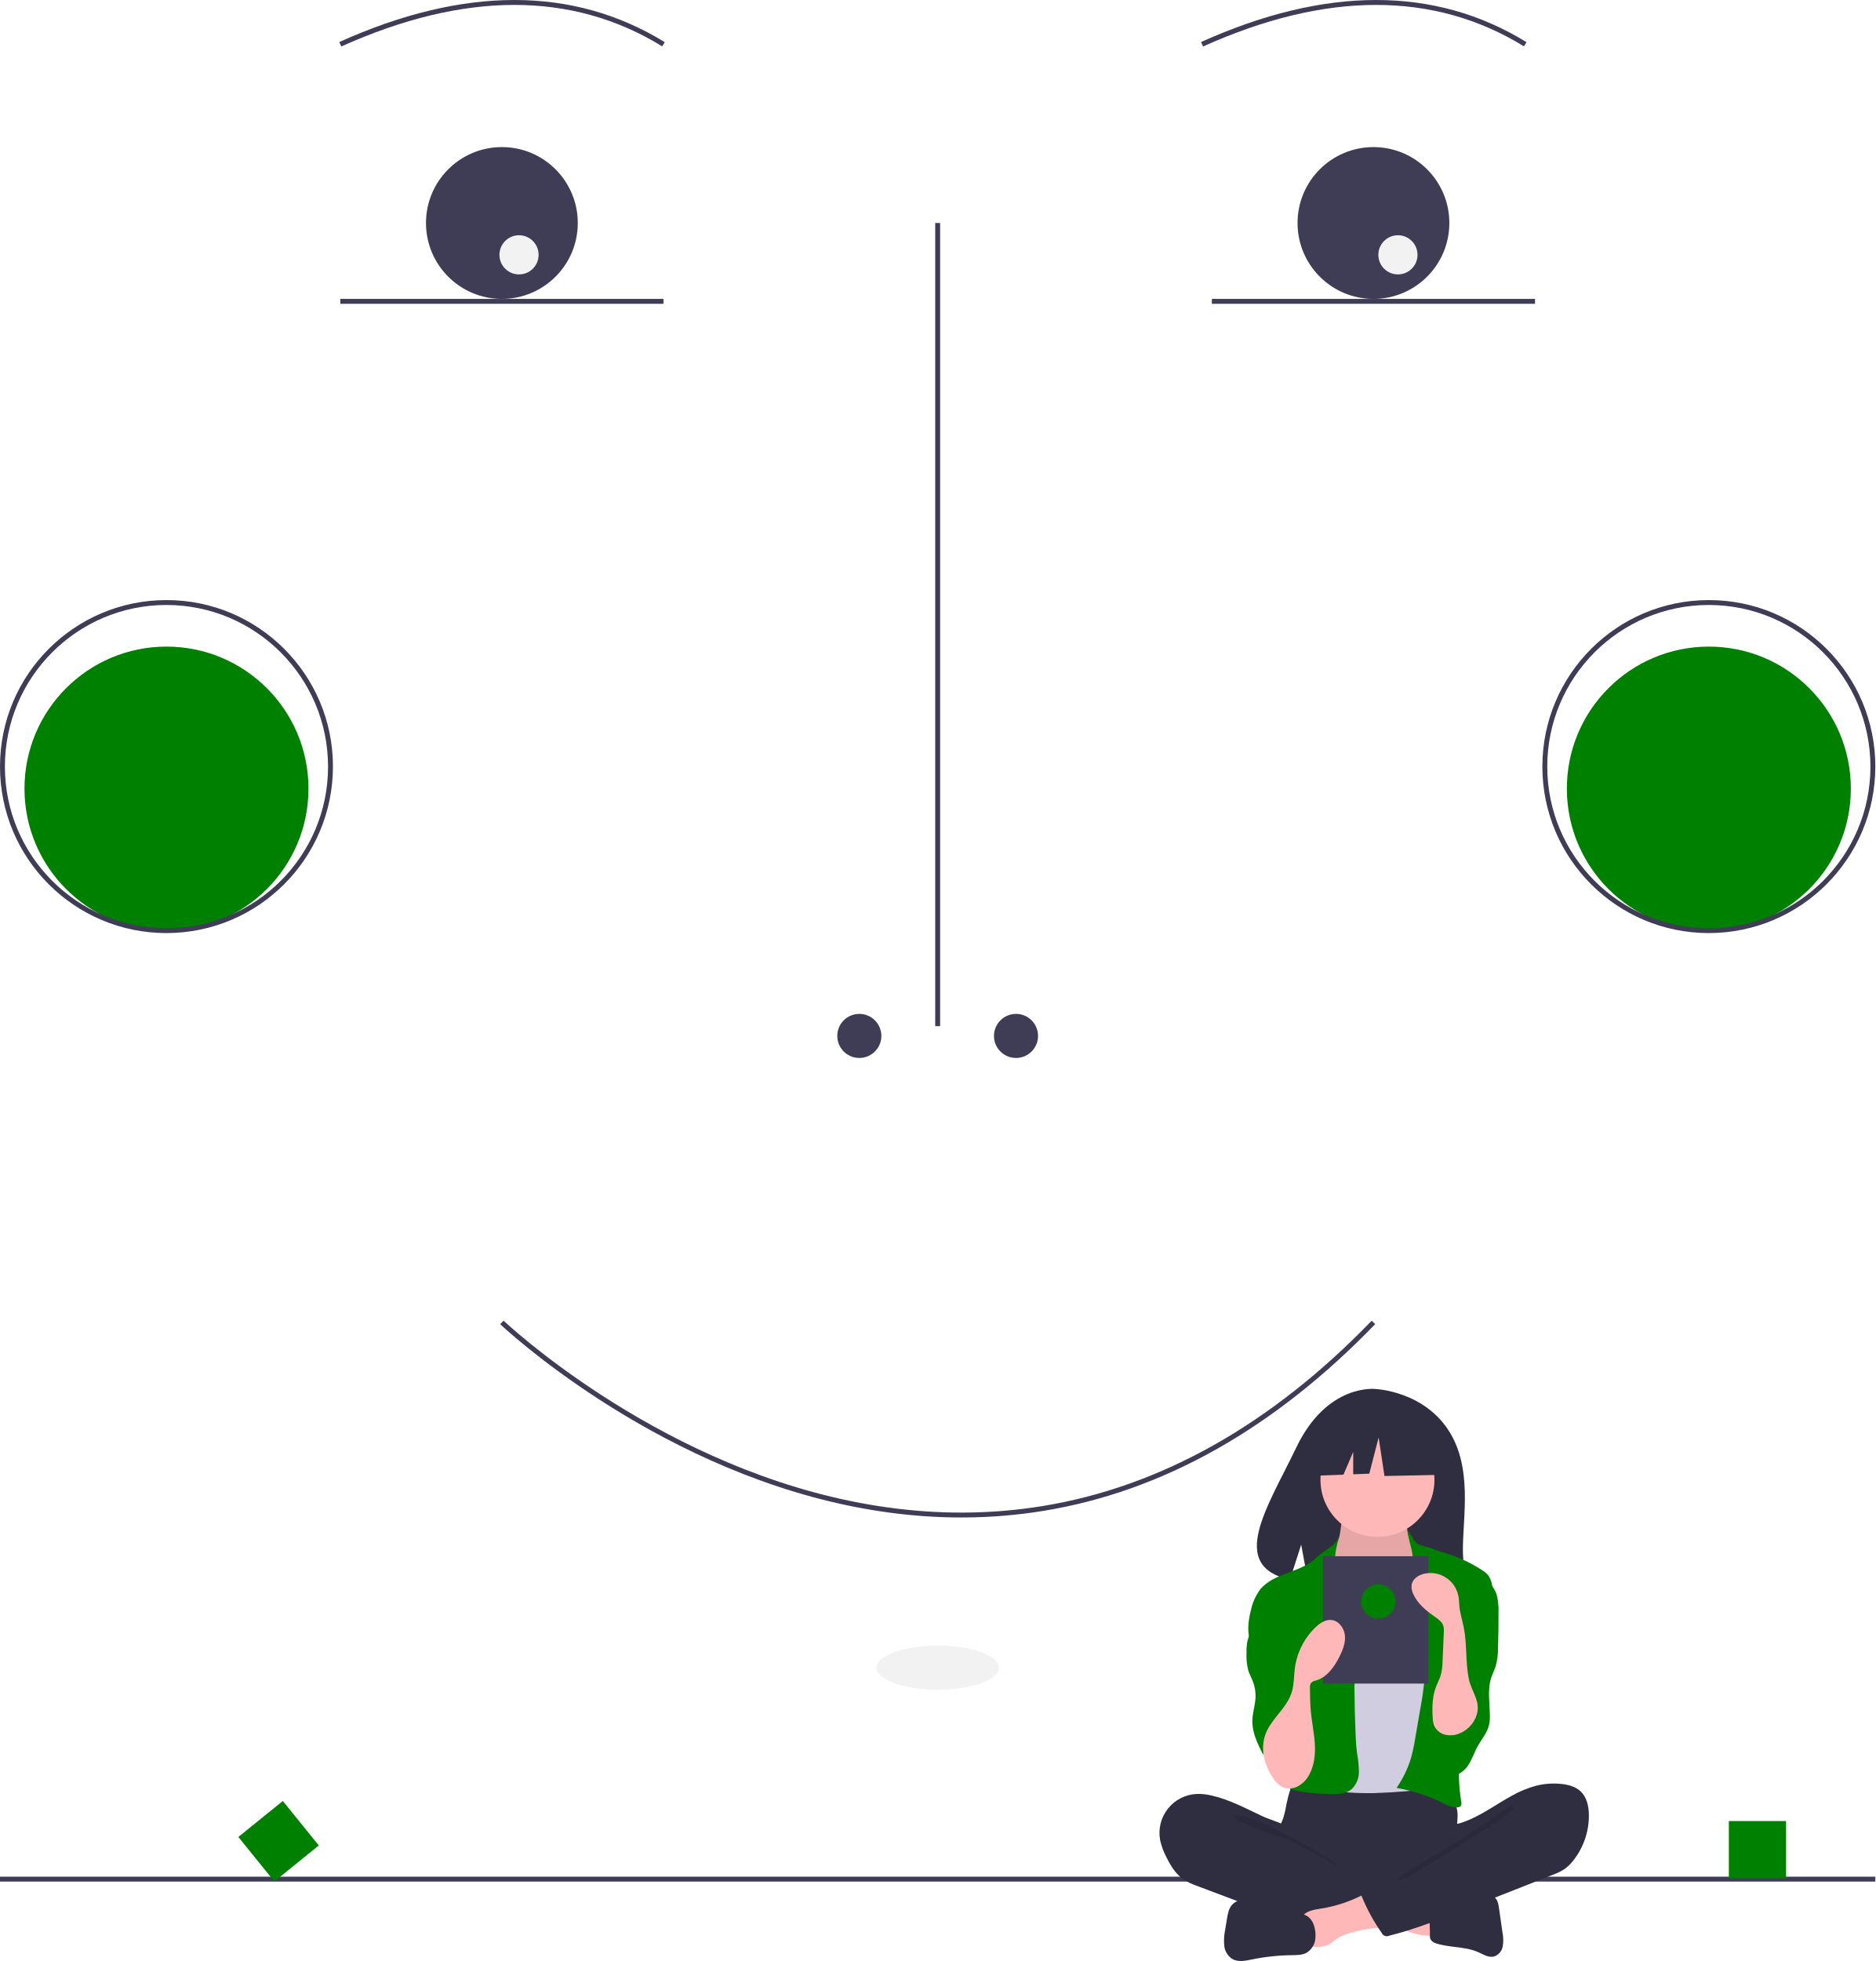
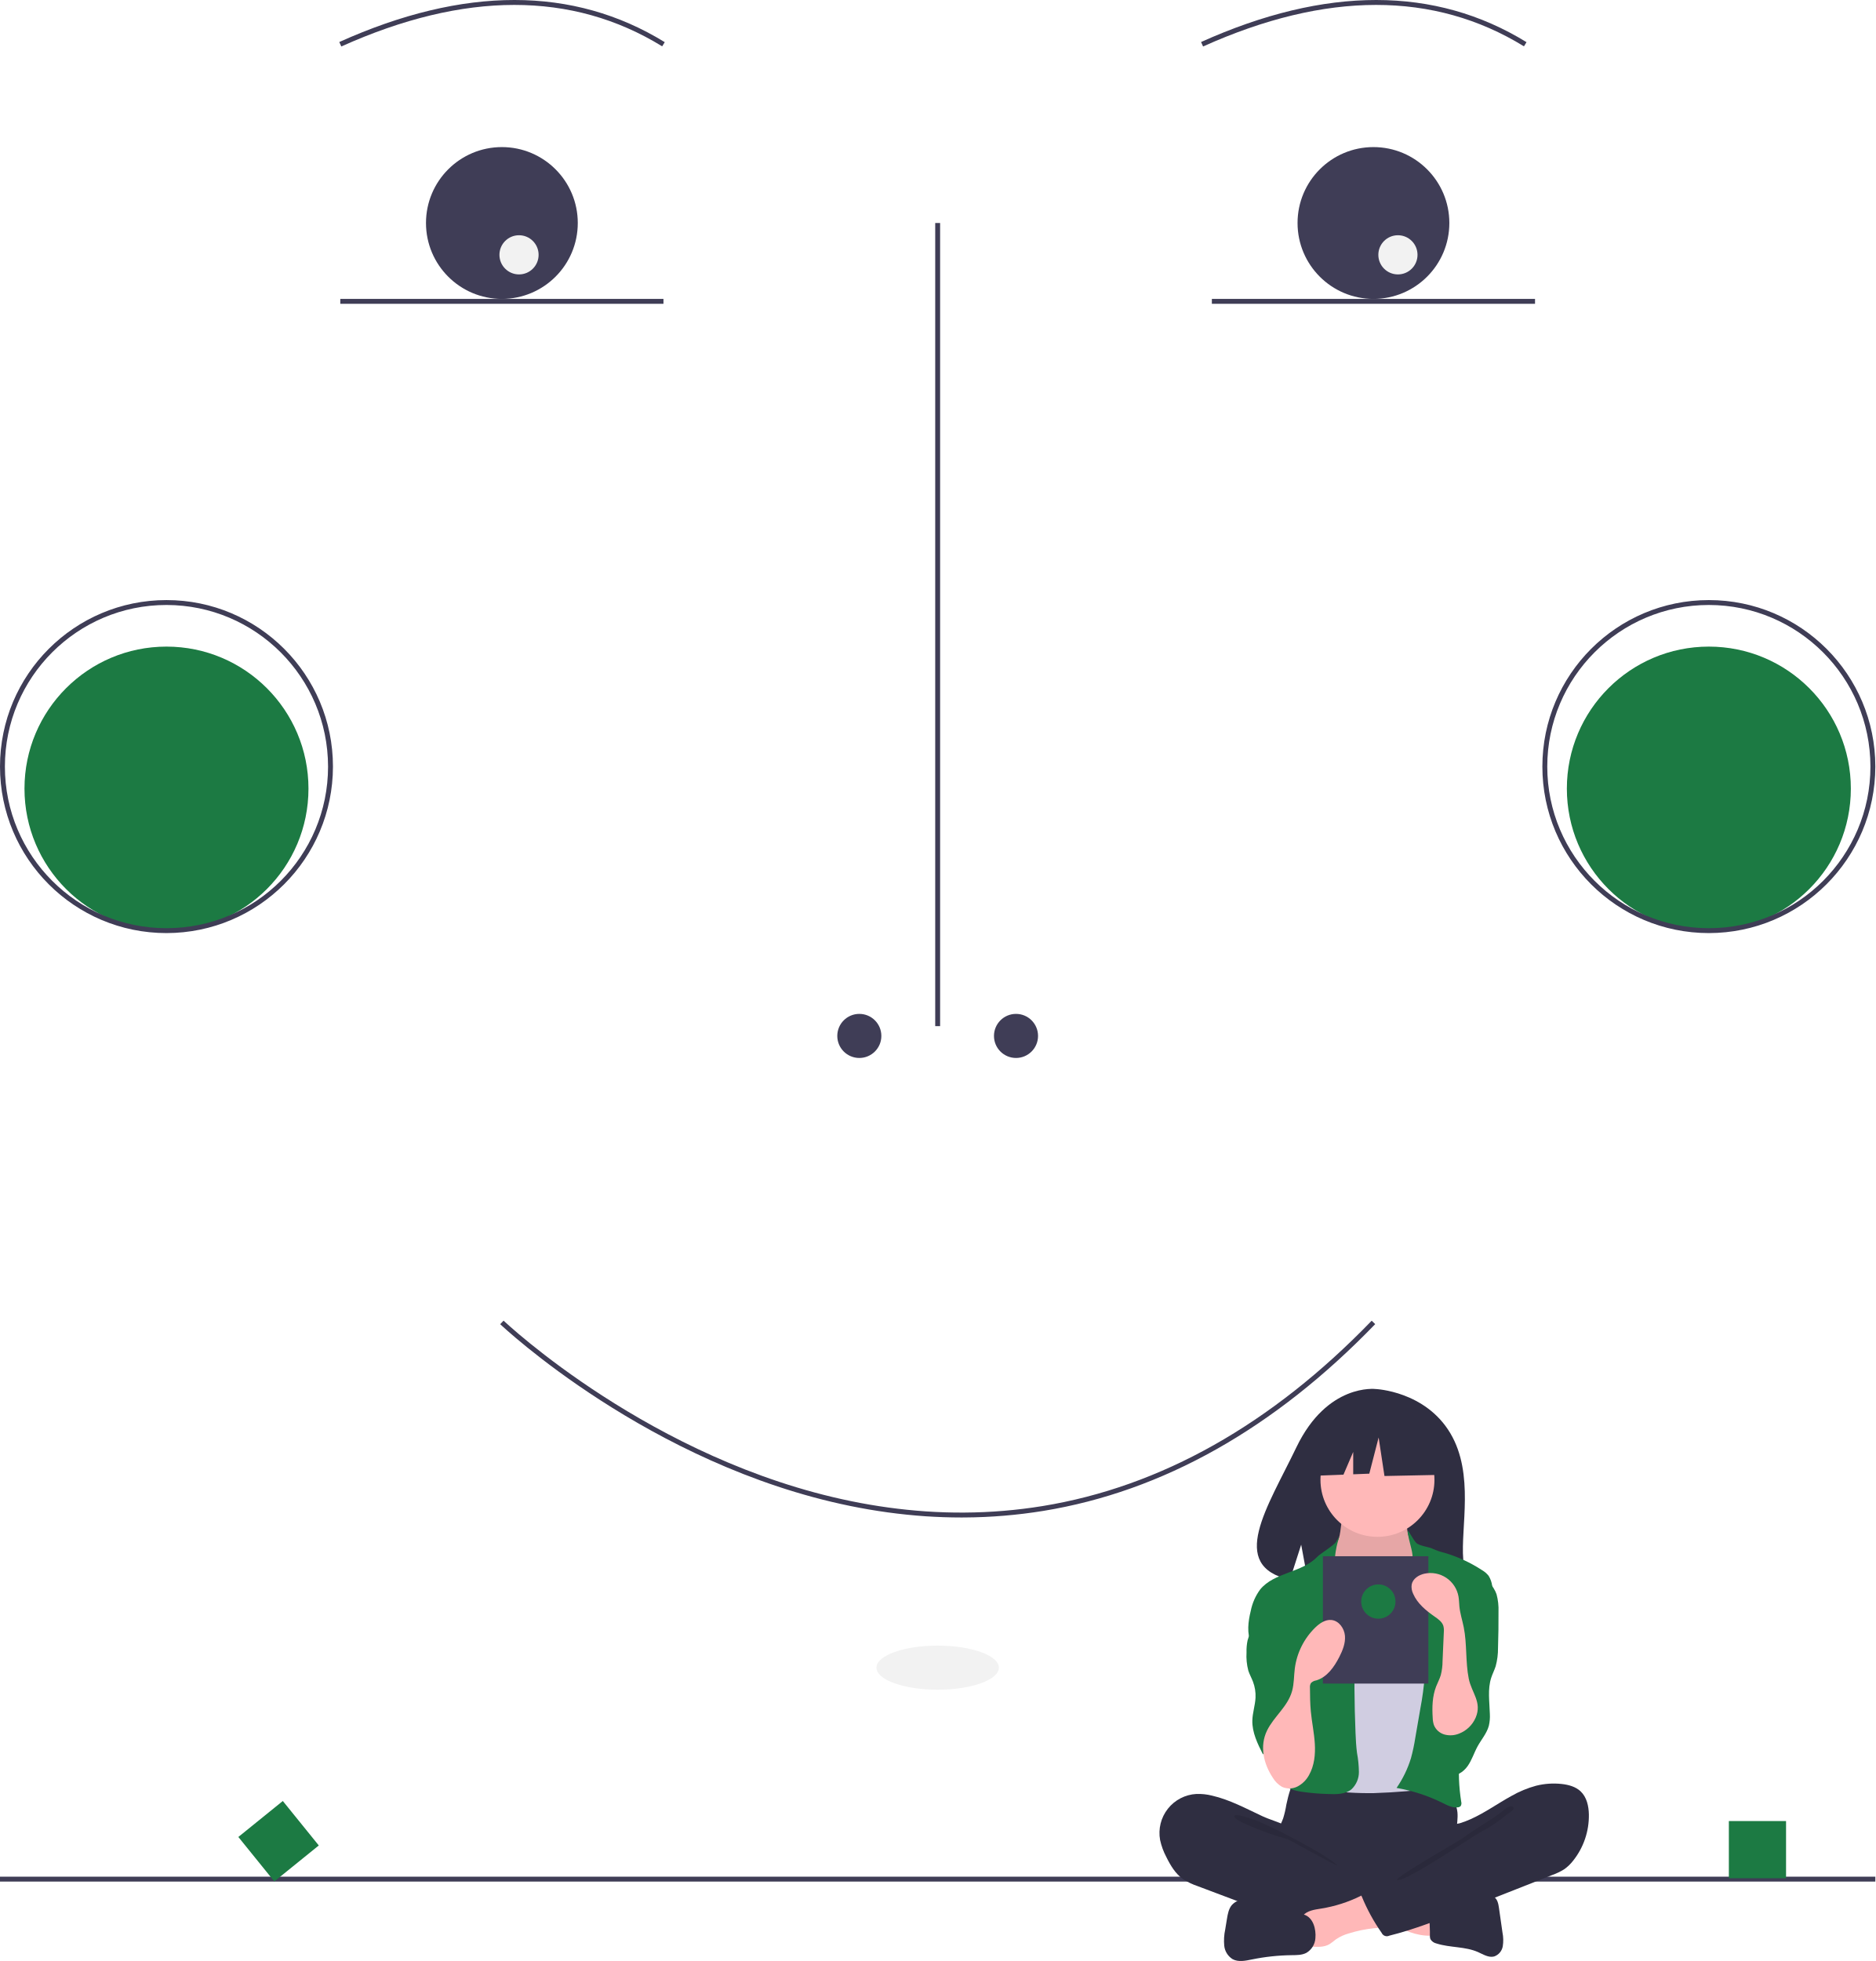
<svg xmlns="http://www.w3.org/2000/svg" id="a925cca1-fa72-4afa-8f48-18ebd70d8ee6" width="766" height="800.871" data-name="Layer 1" viewBox="0 0 766 800.871">
  <rect width="766" height="2" y="766.435" fill="#3f3d56" />
-   <rect width="23.361" height="23.361" x="706.171" y="743.716" fill="green" />
-   <rect width="23.361" height="23.361" x="319.104" y="789.836" fill="green" transform="translate(-647.5264 336.9186) rotate(-38.97687)" />
+   <rect width="23.361" height="23.361" x="706.171" y="743.716" fill="#1c7a43" />
+   <rect width="23.361" height="23.361" x="319.104" y="789.836" fill="#1c7a43" transform="translate(-647.5264 336.9186) rotate(-38.97687)" />
  <rect width="2" height="328" x="382" y="91.072" fill="#3f3d56" />
  <rect width="132" height="2" x="495" y="122.072" fill="#3f3d56" />
  <rect width="132" height="2" x="139" y="122.072" fill="#3f3d56" />
  <path fill="#3f3d56" d="M356.41,68.548l-.82-1.824c50.907-22.9,95.632-22.879,132.934.06l-1.048,1.704C450.773,45.917,406.677,45.938,356.41,68.548Z" transform="translate(-217 -49.56464)" />
  <path fill="#3f3d56" d="M708.41,68.548l-.82-1.824c50.907-22.899,95.632-22.878,132.934.06l-1.047,1.704C802.772,45.917,758.678,45.937,708.41,68.548Z" transform="translate(-217 -49.56464)" />
  <circle cx="205" cy="91.072" r="31" fill="#3f3d56" />
  <circle cx="561" cy="91.072" r="31" fill="#3f3d56" />
-   <circle cx="68" cy="322.072" r="58" fill="green" />
-   <circle cx="698" cy="322.072" r="58" fill="green" />
+   <circle cx="68" cy="322.072" r="58" fill="#1c7a43" />
+   <circle cx="698" cy="322.072" r="58" fill="#1c7a43" />
  <path fill="#3f3d56" d="M609.545,669.302c-4.719,0-9.626-.168-14.611-.498a233.607,233.607,0,0,1-30.574-4.188c-82.222-16.773-142.453-73.684-143.051-74.257l1.383-1.445c.595.569,60.428,57.088,142.068,73.743a231.646,231.646,0,0,0,30.309,4.151c5.45.362,10.809.533,15.924.488a206.013,206.013,0,0,0,31.847-2.657c48.297-7.88,93.53-33.349,134.442-75.697l1.438,1.389c-41.218,42.667-86.826,68.332-135.558,76.283a208.077,208.077,0,0,1-32.155,2.683C610.521,669.3,610.033,669.302,609.545,669.302Z" transform="translate(-217 -49.56464)" />
  <path fill="#3f3d56" d="M285,430.636a68,68,0,1,1,68-68A68.077,68.077,0,0,1,285,430.636Zm0-134a66,66,0,1,0,66,66A66.075,66.075,0,0,0,285,296.636Z" transform="translate(-217 -49.56464)" />
  <path fill="#3f3d56" d="M915,430.636a68,68,0,1,1,68-68A68.077,68.077,0,0,1,915,430.636Zm0-134a66,66,0,1,0,66,66A66.075,66.075,0,0,0,915,296.636Z" transform="translate(-217 -49.56464)" />
  <circle cx="351" cy="423.072" r="9" fill="#3f3d56" />
  <circle cx="415" cy="423.072" r="9" fill="#3f3d56" />
  <ellipse cx="383" cy="681.072" fill="#f2f2f2" rx="25" ry="9" />
  <path fill="#2f2e41" d="M809.441,634.961c-10.245-17.311-30.515-18.118-30.515-18.118s-19.751-2.526-32.422,23.839c-11.81,24.575-28.109,48.302-2.624,54.054l4.603-14.327,2.851,15.394a99.713,99.713,0,0,0,10.904.186c27.292-.881,53.284.258,52.447-9.536C813.573,673.435,819.299,651.618,809.441,634.961Z" transform="translate(-217 -49.56464)" />
  <path fill="#2f2e41" d="M742.426,786.563a40.414,40.414,0,0,1-1.307,5.626c-.641,1.803-1.631,3.47-2.217,5.291-1.869,5.806.722,12.279,4.859,16.76a27.349,27.349,0,0,0,13.334,7.918,54.404,54.404,0,0,0,11.459,1.204c10.65.361,21.575.684,31.667-2.739a55.02,55.02,0,0,0,9.2-4.18,6.888,6.888,0,0,0,2.387-1.88,6.569,6.569,0,0,0,.861-3.856c-.023-4.515-.938-9.007-.721-13.517.12-2.498.588-4.994.358-7.484a13.807,13.807,0,0,0-10.552-11.893,28.661,28.661,0,0,0-8.747 0,223.018,223.018,0,0,1-22.764,1.018c-7.766-.05-15.483-1.235-23.21-1.359-2.285-.037-2.239.668-2.966,2.879A53.874,53.874,0,0,0,742.426,786.563Z" transform="translate(-217 -49.56464)" />
  <path fill="#ffb8b8" d="M764.464,675.077a13.556,13.556,0,0,1-1.951,5.585c-1.351,1.848-3.554,2.903-5.007,4.671-2.188,2.661-2.313,6.406-2.322,9.852-.008,3.174.056,6.559,1.826,9.193a16.066,16.066,0,0,0,4.604,4.06c6.637,4.473,13.809,9.026,21.812,9.174,3.316.061,6.871-.795,9.053-3.293a13.592,13.592,0,0,0,2.192-3.91,51.925,51.925,0,0,0,3.676-15.807,18.561,18.561,0,0,0-.7-7.594c-.972-2.71-2.938-4.941-4.237-7.51a16.72,16.72,0,0,1-1.609-9.894,1.068,1.068,0,0,0-.056-.717,1.044,1.044,0,0,0-.861-.349l-15.867-1.142a34.531,34.531,0,0,1-4.406-.504c-.855-.174-3.115-1.389-3.93-1.066C765.17,666.423,764.773,673.457,764.464,675.077Z" transform="translate(-217 -49.56464)" />
  <path d="M764.464,675.077a13.556,13.556,0,0,1-1.951,5.585c-1.351,1.848-3.554,2.903-5.007,4.671-2.188,2.661-2.313,6.406-2.322,9.852-.008,3.174.056,6.559,1.826,9.193a16.066,16.066,0,0,0,4.604,4.06c6.637,4.473,13.809,9.026,21.812,9.174,3.316.061,6.871-.795,9.053-3.293a13.592,13.592,0,0,0,2.192-3.91,51.925,51.925,0,0,0,3.676-15.807,18.561,18.561,0,0,0-.7-7.594c-.972-2.71-2.938-4.941-4.237-7.51a16.72,16.72,0,0,1-1.609-9.894,1.068,1.068,0,0,0-.056-.717,1.044,1.044,0,0,0-.861-.349l-15.867-1.142a34.531,34.531,0,0,1-4.406-.504c-.855-.174-3.115-1.389-3.93-1.066C765.17,666.423,764.773,673.457,764.464,675.077Z" opacity=".1" transform="translate(-217 -49.56464)" />
  <circle cx="562.638" cy="604.361" r="23.279" fill="#ffb8b8" />
  <path fill="#d0cde1" d="M767.729,706.066a14.277,14.277,0,0,0,4.089,3.267,12.848,12.848,0,0,0,5.108.973c4.196.118,8.745-.651,11.665-3.668,3.763-3.889,3.639-10.161,6.589-14.698a3.274,3.274,0,0,1,.95-1.039,3.081,3.081,0,0,1,1.617-.372c3.725-.035,6.97,2.381,9.899,4.684a13.039,13.039,0,0,1,3.484,3.549,12.03,12.03,0,0,1,1.175,3.598,158.077,158.077,0,0,1,2.391,21.575c.258,3.992.516,7.987.497,11.987-.063,13.178-3.126,26.135-6.172,38.956-.392,1.652-.93,3.499-2.432,4.29a5.997,5.997,0,0,1-2.122.518,259.687,259.687,0,0,1-26.249,2.186q-5.141.079-10.278-.249a5.537,5.537,0,0,1-1.731-.302,4.883,4.883,0,0,1-1.888-1.603c-4.751-5.987-5.031-14.263-5.001-21.906q.111-28.028,2.003-56.012c.104-1.54.127-3.41-.983-4.621A57.851,57.851,0,0,0,767.729,706.066Z" transform="translate(-217 -49.56464)" />
-   <path fill="green" d="M762.798,679.186c-.786,1.423-6.583,4.957-7.702,6.137-6.253,6.591-17.665,6.343-23.383,13.402a21.995,21.995,0,0,0-3.826,8.707c-1.087,4.388-1.668,9.173.154,13.311,1.753,3.981,5.442,6.733,7.947,10.29,2.75,3.905,3.987,8.646,5.172,13.272.875,3.416,1.757,6.917,1.417,10.427-.387,3.991-2.319,7.645-3.459,11.489s-1.337,8.422,1.299,11.443c1.937,2.219,4.975,3.099,7.879,3.594a90.515,90.515,0,0,0,11.229.978c3.319.147,6.978.175,9.53-1.953a9.582,9.582,0,0,0,3.002-7.023,45.328,45.328,0,0,0-.773-7.815c-.354-2.695-.49-5.413-.604-8.128q-.766-18.276-.209-36.575a31.126,31.126,0,0,0-.37-7.59c-.712-3.263-2.476-6.18-3.947-9.178a34.733,34.733,0,0,1-3.851-18.348C762.748,679.096,765.596,674.121,762.798,679.186Z" transform="translate(-217 -49.56464)" />
-   <path fill="green" d="M795.488,679.681c1.198,1.231,5.267,1.637,6.79,2.429a23.793,23.793,0,0,0,4.464,1.546,57.951,57.951,0,0,1,15.681,7.197,9.517,9.517,0,0,1,2.622,2.265,10.383,10.383,0,0,1,1.451,4.096,46.487,46.487,0,0,1,1.328,11.2c-.178,3.997-1.382,7.869-2.577,11.688l-4.463,14.269c-3.332,10.651-6.684,21.407-7.622,32.528a76.514,76.514,0,0,0,.687,18.475,2.19,2.19,0,0,1-.225,1.789,1.762,1.762,0,0,1-1.093.503c-2.154.337-4.239-.762-6.191-1.733a68.556,68.556,0,0,0-18.898-6.184,43.935,43.935,0,0,0,5.87-12.1,73.231,73.231,0,0,0,1.773-8.322l2.076-12.009a117.998,117.998,0,0,0,1.781-13.28,16.625,16.625,0,0,0-.289-5.002,24.268,24.268,0,0,0-1.896-4.511c-3.422-7.118-5.027-15.241-3.681-23.023.589-3.406,1.734-6.816,1.257-10.239-.459-3.291.018-5.849-.826-9.106C790.04,668.785,793.235,677.366,795.488,679.681Z" transform="translate(-217 -49.56464)" />
-   <path fill="green" d="M731.654,709.979c-1.56,3.237-4.168,5.995-5.056,9.477a20.705,20.705,0,0,0-.441,4.953,23.529,23.529,0,0,0,.735,7.448c.495,1.536,1.301,2.952,1.882,4.457a16.161,16.161,0,0,1,1.059,6.603c-.157,3.118-1.216,6.145-1.299,9.266-.13,4.908,2.14,9.522,4.355,13.904a10.221,10.221,0,0,1,14.857-4.864,3.047,3.047,0,0,0,.67-2.221q.246-8.541.474-17.083c.24-8.807.468-17.732-1.558-26.306a24.817,24.817,0,0,0-4.947-10.73c-1.374-1.581-6.038-5.746-8.293-3.974-1.014.797-.777,2.965-.938,4.063A17.236,17.236,0,0,1,731.654,709.979Z" transform="translate(-217 -49.56464)" />
-   <path fill="green" d="M828.281,700.651a23.825,23.825,0,0,1,.797,7.166q.045,7.384-.196,14.765a27.526,27.526,0,0,1-.959,7.475c-.504,1.584-1.281,3.07-1.801,4.649-1.559,4.732-.707,9.864-.574,14.844a16.866,16.866,0,0,1-.408,4.802c-.823,3.087-3.034,5.582-4.578,8.38-1.466,2.657-2.35,5.635-4.101,8.114s-4.781,4.442-7.719,3.682c-2.226-.577-3.807-2.547-4.901-4.569a22.41,22.41,0,0,1-2.317-14.536c1.098-6.045,4.649-11.407,5.929-17.415,1.758-8.251-.914-16.765-.835-25.201a12.182,12.182,0,0,1,.531-3.907,16.349,16.349,0,0,1,3.447-5.011,63.268,63.268,0,0,0,4.632-6.08c.954-1.423,2.25-5.082,3.941-5.387C822.946,691.741,827.344,697.733,828.281,700.651Z" transform="translate(-217 -49.56464)" />
+   <path fill="#1c7a43" d="M762.798,679.186c-.786,1.423-6.583,4.957-7.702,6.137-6.253,6.591-17.665,6.343-23.383,13.402a21.995,21.995,0,0,0-3.826,8.707c-1.087,4.388-1.668,9.173.154,13.311,1.753,3.981,5.442,6.733,7.947,10.29,2.75,3.905,3.987,8.646,5.172,13.272.875,3.416,1.757,6.917,1.417,10.427-.387,3.991-2.319,7.645-3.459,11.489s-1.337,8.422,1.299,11.443c1.937,2.219,4.975,3.099,7.879,3.594a90.515,90.515,0,0,0,11.229.978c3.319.147,6.978.175,9.53-1.953a9.582,9.582,0,0,0,3.002-7.023,45.328,45.328,0,0,0-.773-7.815c-.354-2.695-.49-5.413-.604-8.128q-.766-18.276-.209-36.575a31.126,31.126,0,0,0-.37-7.59c-.712-3.263-2.476-6.18-3.947-9.178a34.733,34.733,0,0,1-3.851-18.348C762.748,679.096,765.596,674.121,762.798,679.186Z" transform="translate(-217 -49.56464)" />
+   <path fill="#1c7a43" d="M795.488,679.681c1.198,1.231,5.267,1.637,6.79,2.429a23.793,23.793,0,0,0,4.464,1.546,57.951,57.951,0,0,1,15.681,7.197,9.517,9.517,0,0,1,2.622,2.265,10.383,10.383,0,0,1,1.451,4.096,46.487,46.487,0,0,1,1.328,11.2c-.178,3.997-1.382,7.869-2.577,11.688l-4.463,14.269c-3.332,10.651-6.684,21.407-7.622,32.528a76.514,76.514,0,0,0,.687,18.475,2.19,2.19,0,0,1-.225,1.789,1.762,1.762,0,0,1-1.093.503c-2.154.337-4.239-.762-6.191-1.733a68.556,68.556,0,0,0-18.898-6.184,43.935,43.935,0,0,0,5.87-12.1,73.231,73.231,0,0,0,1.773-8.322l2.076-12.009a117.998,117.998,0,0,0,1.781-13.28,16.625,16.625,0,0,0-.289-5.002,24.268,24.268,0,0,0-1.896-4.511c-3.422-7.118-5.027-15.241-3.681-23.023.589-3.406,1.734-6.816,1.257-10.239-.459-3.291.018-5.849-.826-9.106C790.04,668.785,793.235,677.366,795.488,679.681Z" transform="translate(-217 -49.56464)" />
+   <path fill="#1c7a43" d="M731.654,709.979c-1.56,3.237-4.168,5.995-5.056,9.477a20.705,20.705,0,0,0-.441,4.953,23.529,23.529,0,0,0,.735,7.448c.495,1.536,1.301,2.952,1.882,4.457a16.161,16.161,0,0,1,1.059,6.603c-.157,3.118-1.216,6.145-1.299,9.266-.13,4.908,2.14,9.522,4.355,13.904a10.221,10.221,0,0,1,14.857-4.864,3.047,3.047,0,0,0,.67-2.221q.246-8.541.474-17.083c.24-8.807.468-17.732-1.558-26.306a24.817,24.817,0,0,0-4.947-10.73c-1.374-1.581-6.038-5.746-8.293-3.974-1.014.797-.777,2.965-.938,4.063A17.236,17.236,0,0,1,731.654,709.979Z" transform="translate(-217 -49.56464)" />
+   <path fill="#1c7a43" d="M828.281,700.651a23.825,23.825,0,0,1,.797,7.166q.045,7.384-.196,14.765a27.526,27.526,0,0,1-.959,7.475c-.504,1.584-1.281,3.07-1.801,4.649-1.559,4.732-.707,9.864-.574,14.844a16.866,16.866,0,0,1-.408,4.802c-.823,3.087-3.034,5.582-4.578,8.38-1.466,2.657-2.35,5.635-4.101,8.114s-4.781,4.442-7.719,3.682c-2.226-.577-3.807-2.547-4.901-4.569a22.41,22.41,0,0,1-2.317-14.536c1.098-6.045,4.649-11.407,5.929-17.415,1.758-8.251-.914-16.765-.835-25.201a12.182,12.182,0,0,1,.531-3.907,16.349,16.349,0,0,1,3.447-5.011,63.268,63.268,0,0,0,4.632-6.08c.954-1.423,2.25-5.082,3.941-5.387C822.946,691.741,827.344,697.733,828.281,700.651Z" transform="translate(-217 -49.56464)" />
  <path fill="#2f2e41" d="M712.059,782.894a22.978,22.978,0,0,0-6.392-.679,15.953,15.953,0,0,0-14.811,18.806,26.795,26.795,0,0,0,2.533,6.921c1.695,3.44,3.728,6.872,6.866,9.077a26.743,26.743,0,0,0,6.06,2.884l16.528,6.226c2.431.916,4.863,1.832,7.319,2.681a143.153,143.153,0,0,0,38.226,7.599,41.392,41.392,0,0,0,11.869-.601,3.864,3.864,0,0,0,2.431-1.313,4.163,4.163,0,0,0,.543-1.794l1.017-7.12a5.964,5.964,0,0,0-.086-3.001,5.749,5.749,0,0,0-2.747-2.589c-10.866-6.241-23.553-9.684-32.699-18.249-2.153-2.016-3.955-5.213-6.571-6.582-2.966-1.553-6.46-2.44-9.526-3.871C725.915,788.16,719.324,784.564,712.059,782.894Z" transform="translate(-217 -49.56464)" />
  <path d="M728.559,792.492c5.842,1.831,30.506,14.513,34.734,18.94-.567.204-19.793-10.571-20.37-10.744A116.165,116.165,0,0,1,727.426,795.228c-1.002-.463-6.509-2.641-6.259-3.905C721.448,789.896,727.522,792.168,728.559,792.492Z" opacity=".1" transform="translate(-217 -49.56464)" />
  <path fill="#ffb8b8" d="M801.44,840.102a1.372,1.372,0,0,0,.926-.273,1.43,1.43,0,0,0,.289-1.066l-.027-9.7a29.815,29.815,0,0,0-8.972-2.164L779.368,824.99c.328.044-2.234,6.154-1.841,6.97.692,1.438,5.985,2.712,7.478,3.391C790.197,837.711,795.593,840.306,801.44,840.102Z" transform="translate(-217 -49.56464)" />
  <path fill="#ffb8b8" d="M756.609,829.031c-2.698.43-5.709.81-7.456,2.91-2.216,2.663-1.272,6.633-.215,9.933a3.22,3.22,0,0,0,3.757,2.687c2.46.156,5.079.278,7.229-.929a31.683,31.683,0,0,0,2.808-2.087,18.003,18.003,0,0,1,5.163-2.36,52.206,52.206,0,0,1,10.363-2.136,16.118,16.118,0,0,0,4.083-.72,4.524,4.524,0,0,0,2.875-2.791c.498-1.763-.527-3.56-1.509-5.106a20.369,20.369,0,0,0-4.346-5.371c-2.662-2.068-3.98-.481-6.661.843A56.519,56.519,0,0,1,756.609,829.031Z" transform="translate(-217 -49.56464)" />
  <path fill="#2f2e41" d="M749.559,831.461l-17.131-5.063a22.674,22.674,0,0,0-6.375-1.235,7.653,7.653,0,0,0-5.854,2.368c-1.328,1.559-1.709,3.69-2.04,5.711l-.708,4.324a21.716,21.716,0,0,0-.397,6.64,7.341,7.341,0,0,0,3.403,5.47c2.371,1.293,5.276.662,7.922.121a86.243,86.243,0,0,1,16.234-1.741c2.05-.025,4.201.001,6.013-.959a7.507,7.507,0,0,0,3.664-5.982C754.626,837.419,753.395,832.595,749.559,831.461Z" transform="translate(-217 -49.56464)" />
  <path fill="#2f2e41" d="M808.174,827.049c2.221-.389,4.181-1.651,6.309-2.396,2.995-1.049,6.241-1.049,9.414-1.037a6.044,6.044,0,0,1,3.375.676c1.398.931,1.756,2.793,1.994,4.455l1.434,10.03a15.739,15.739,0,0,1,.117,5.682,5.346,5.346,0,0,1-3.532,4.13c-2.24.582-4.436-.849-6.551-1.789-5.286-2.349-11.431-1.749-16.943-3.505a3.797,3.797,0,0,1-2.536-1.813,4.126,4.126,0,0,1-.197-1.733c.094-3.224-.586-7.626.385-10.707C802.316,826.27,805.695,827.049,808.174,827.049Z" transform="translate(-217 -49.56464)" />
  <path fill="#2f2e41" d="M844.426,778.857a29.748,29.748,0,0,1,10.479-.716c2.801.309,5.688,1.088,7.733,3.027,2.49,2.36,3.289,6.01,3.356,9.44a29.492,29.492,0,0,1-6.41,18.835,17.09,17.09,0,0,1-3.665,3.528,24.123,24.123,0,0,1-4.768,2.298L814.138,829.868c-9.737,3.841-19.509,7.693-29.666,10.225a2.312,2.312,0,0,1-3.111-1.128,76.683,76.683,0,0,1-8.112-14.839 1.0 1,0,0,1,.442-1.577L799.871,807.506a26.47,26.47,0,0,0,5.329-3.671,13.228,13.228,0,0,0,2.736-3.809c.543-1.133.593-3.808,1.286-4.646.679-.82,3-.886,4.072-1.208a36.952,36.952,0,0,0,4.434-1.676c5.856-2.62,11.071-6.426,16.685-9.494A42.811,42.811,0,0,1,844.426,778.857Z" transform="translate(-217 -49.56464)" />
  <path d="M829.584,790.09c-4.498,3.378-10.322,6.483-14.779,9.951-1.521,1.183-26.883,15.442-27.242,17.336,4.159.701,30.651-17.833,34.441-19.682a61.213,61.213,0,0,0,10.48-7.046c.849-.66,4.444-2.643,2.009-3.38C833.121,786.854,830.597,789.415,829.584,790.09Z" opacity=".1" transform="translate(-217 -49.56464)" />
  <polygon fill="#2f2e41" points="587.911 583.727 567.886 573.238 540.232 577.529 534.511 602.799 548.753 602.251 552.732 592.967 552.732 602.098 559.304 601.845 563.118 587.065 565.502 602.799 588.865 602.322 587.911 583.727" />
  <rect width="43.092" height="52.007" x="540.35" y="635.565" fill="#3f3d56" />
  <path fill="#ffb8b8" d="M736.893,775.584a10.406,10.406,0,0,0,3.738,3.719,7.31,7.31,0,0,0,6.426-.172,11.31,11.31,0,0,0,4.637-4.649c2.176-3.843,2.627-8.442,2.355-12.85s-1.213-8.749-1.629-13.146c-.303-3.196-.327-6.411-.352-9.622a3.2,3.2,0,0,1,.404-1.946,3.821,3.821,0,0,1,2.147-1.072c4.392-1.305,7.308-5.422,9.398-9.5,1.396-2.723,2.609-5.699,2.34-8.747s-2.46-6.118-5.504-6.429c-2.509-.256-4.826,1.337-6.636,3.094a28.458,28.458,0,0,0-8.332,16.652c-.397,3.099-.284,6.282-1.126,9.29-1.8,6.423-7.431,10.362-10.237,16.142C731.429,762.718,733.136,769.949,736.893,775.584Z" transform="translate(-217 -49.56464)" />
  <path fill="#ffb8b8" d="M819.754,751.043a12.139,12.139,0,0,1-6.808,6.541,9.402,9.402,0,0,1-5.918.362,6.562,6.562,0,0,1-4.335-3.878,10.446,10.446,0,0,1-.488-2.913c-.282-4.332-.173-8.795,1.401-12.841.607-1.56,1.425-3.04,1.904-4.645a23.294,23.294,0,0,0,.717-5.668l.517-11.819a7.692,7.692,0,0,0-.176-2.563c-.516-1.71-2.114-2.822-3.581-3.841-3.542-2.463-7.042-5.337-8.758-9.295a6.519,6.519,0,0,1-.605-3.85c.484-2.347,2.852-3.866,5.193-4.378a11.617,11.617,0,0,1,13.927,9.361c.232,1.334.228,2.696.364,4.043.288,2.857,1.195,5.611,1.762,8.427,1.398,6.934.673,14.102,2.056,21.035C818.082,740.918,822.44,744.701,819.754,751.043Z" transform="translate(-217 -49.56464)" />
-   <circle cx="563" cy="654.072" r="7" fill="green" />
+   <circle cx="563" cy="654.072" r="7" fill="#1c7a43" />
  <circle cx="212" cy="104.072" r="8" fill="#f2f2f2" />
  <circle cx="571" cy="104.072" r="8" fill="#f2f2f2" />
</svg>
